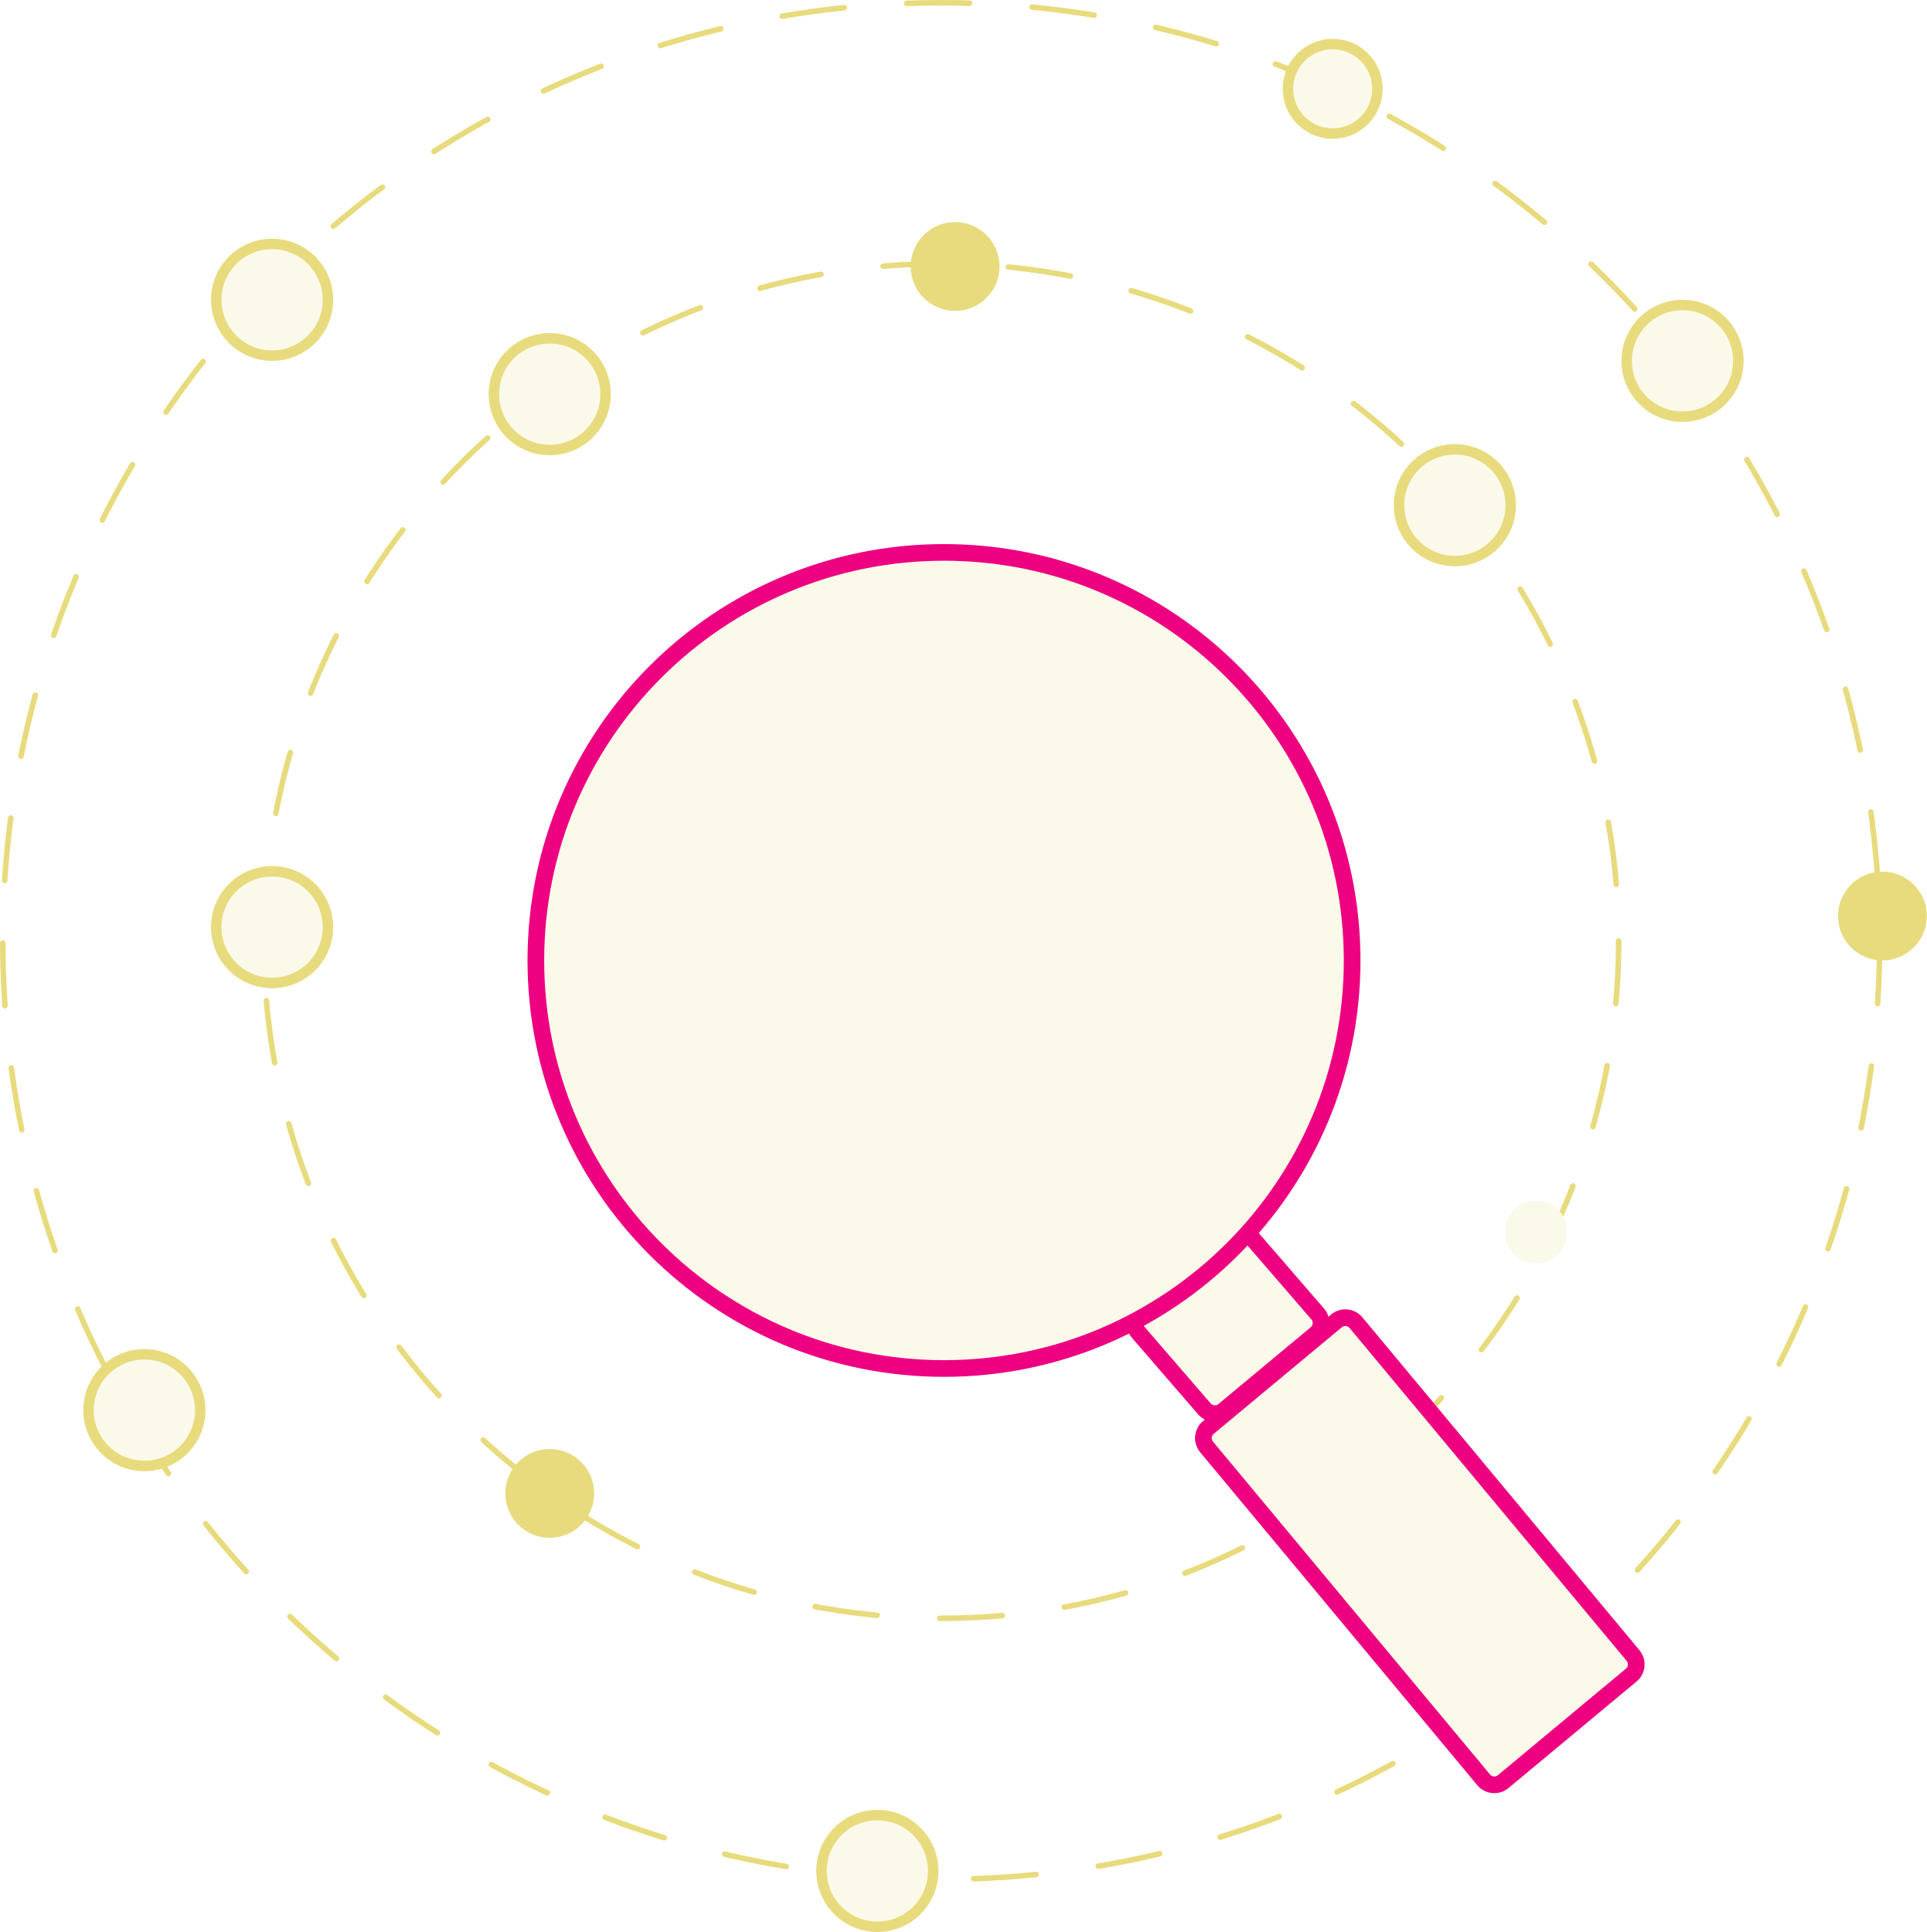
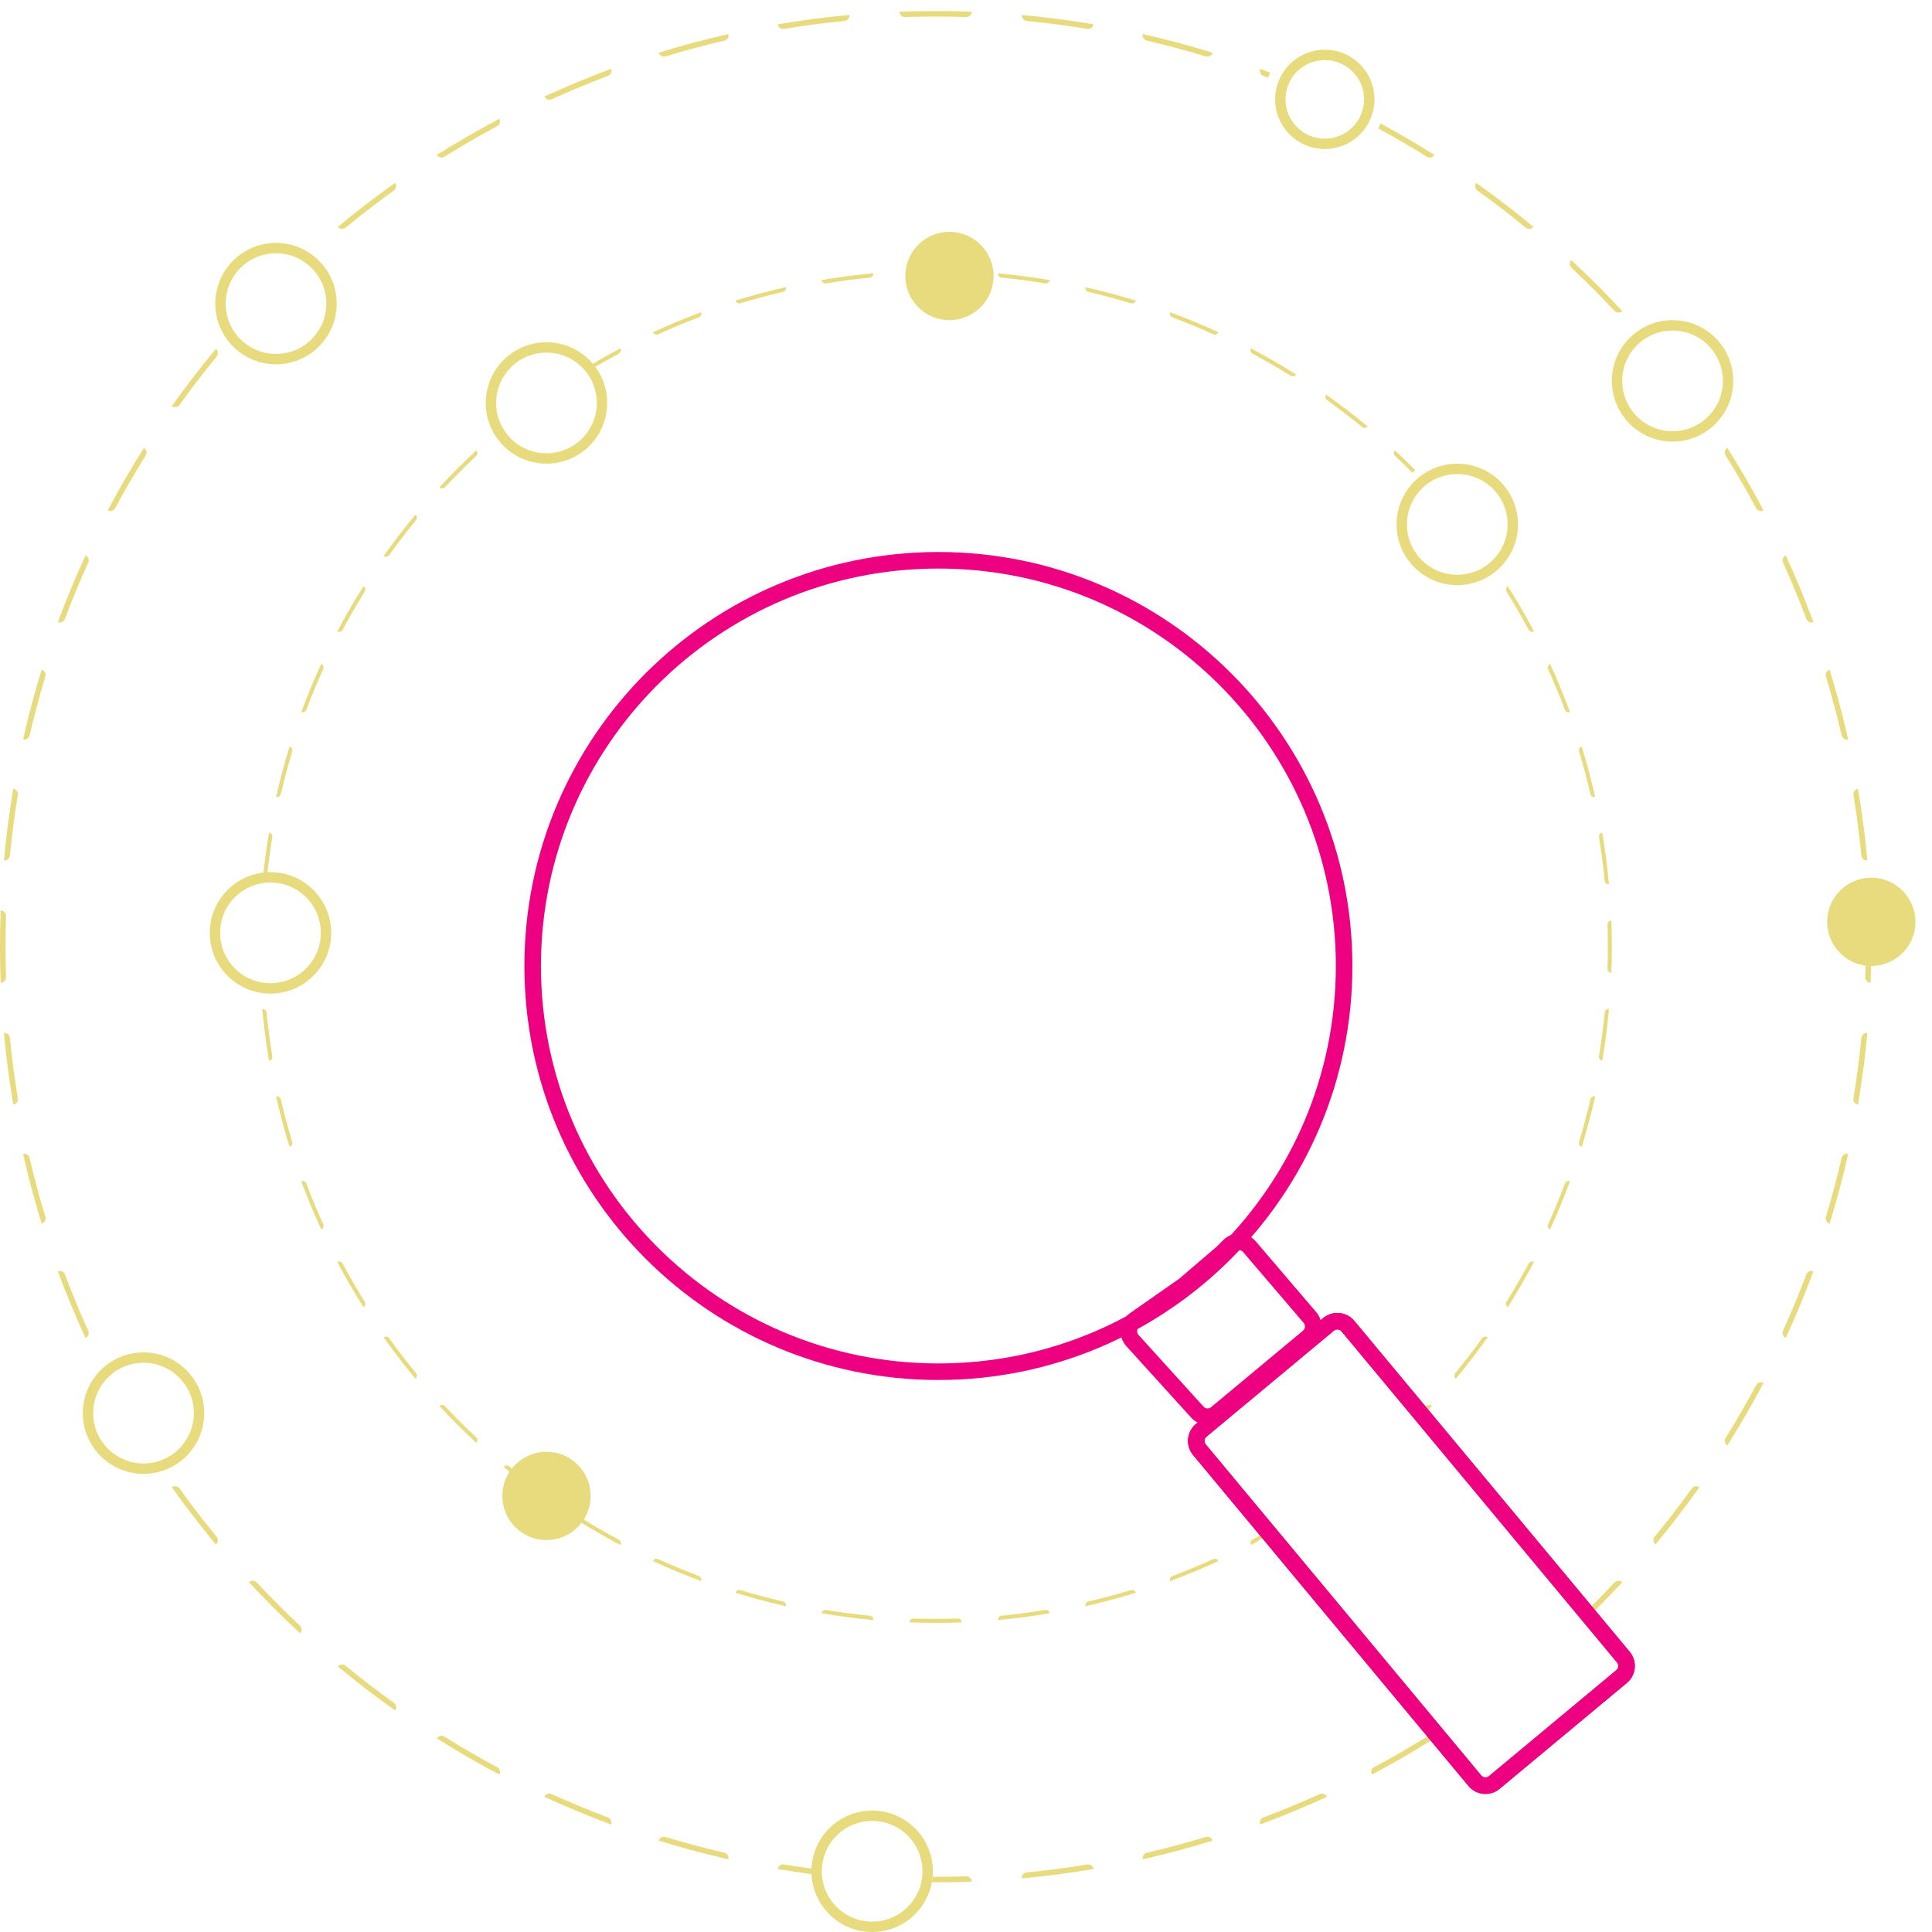
- <svg xmlns="http://www.w3.org/2000/svg" width="347" height="348" viewBox="0 0 347 348" fill="none">
-   <circle cx="169.5" cy="169.5" r="122" stroke="#E8DB7D" stroke-linecap="round" stroke-dasharray="11.29 11.29" />
-   <circle cx="49" cy="167" r="10.059" fill="#FBF9E9" stroke="#E8DB7D" stroke-width="1.882" />
-   <circle cx="99" cy="71" r="10.059" fill="#FBF9E9" stroke="#E8DB7D" stroke-width="1.882" />
-   <circle cx="172" cy="48" r="8" fill="#E8DB7D" />
-   <circle cx="276.614" cy="221.926" r="5.645" fill="#FBF9E9" />
-   <circle cx="262" cy="91" r="10.059" fill="#FBF9E9" stroke="#E8DB7D" stroke-width="1.882" />
-   <circle cx="99" cy="269" r="8" fill="#E8DB7D" />
-   <circle cx="169.5" cy="169.5" r="169" stroke="#E8DB7D" stroke-linecap="round" stroke-dasharray="11.29 11.29" />
-   <circle cx="49" cy="54" r="10.059" fill="#FBF9E9" stroke="#E8DB7D" stroke-width="1.882" />
-   <circle cx="26" cy="254" r="10.059" fill="#FBF9E9" stroke="#E8DB7D" stroke-width="1.882" />
-   <circle cx="158" cy="337" r="10.059" fill="#FBF9E9" stroke="#E8DB7D" stroke-width="1.882" />
-   <circle cx="303" cy="65" r="10.059" fill="#FBF9E9" stroke="#E8DB7D" stroke-width="1.882" />
-   <circle cx="240" cy="16" r="8.059" fill="#FBF9E9" stroke="#E8DB7D" stroke-width="1.882" />
-   <circle cx="339" cy="165" r="8" fill="#E8DB7D" />
-   <path d="M221.881 222.594C222.863 221.777 224.289 221.837 225.197 222.698L225.372 222.88L237.292 236.67C238.207 237.728 238.076 239.331 237.001 240.226L220.383 254.054C219.335 254.926 217.783 254.799 216.892 253.769L204.971 239.978C204.056 238.92 204.188 237.317 205.263 236.422L221.881 222.594Z" fill="#FBF9E9" stroke="#ED0180" stroke-width="3" />
-   <rect x="215.693" y="258.713" width="35" height="83" rx="2.5" transform="rotate(-39.765 215.693 258.713)" fill="#FBF9E9" stroke="#ED0180" stroke-width="3" />
-   <circle cx="170" cy="173" r="73.5" fill="#FBF9E9" stroke="#ED0180" stroke-width="3" />
+ <svg xmlns="http://www.w3.org/2000/svg" width="350" height="350" viewBox="0 0 350 350" fill="none">
+   <circle cx="49" cy="169" r="10.059" stroke="#E8DB7D" stroke-width="1.882" />
+   <circle cx="99" cy="73" r="10.059" stroke="#E8DB7D" stroke-width="1.882" />
+   <circle cx="172" cy="50" r="8" fill="#E8DB7D" />
+   <path d="M173.494 293.213C173.892 293.2 174.225 293.512 174.239 293.909C172.667 293.969 171.088 294 169.501 294C167.914 294 166.334 293.969 164.762 293.909C164.776 293.512 165.11 293.2 165.508 293.213C166.834 293.256 168.165 293.277 169.501 293.277C170.837 293.277 172.168 293.256 173.494 293.213ZM149.654 291.668C152.262 292.095 154.899 292.44 157.56 292.699C157.955 292.738 158.245 293.089 158.209 293.484C155.045 293.195 151.915 292.786 148.825 292.261C148.892 291.869 149.262 291.604 149.654 291.668ZM189.348 291.668C189.74 291.604 190.109 291.869 190.176 292.261C187.086 292.786 183.957 293.195 180.793 293.484C180.757 293.089 181.047 292.738 181.442 292.699C184.103 292.44 186.74 292.095 189.348 291.668ZM134.139 288.063C136.67 288.83 139.237 289.518 141.835 290.121C142.222 290.211 142.463 290.596 142.376 290.983C142.141 290.93 141.906 290.878 141.672 290.823C138.821 290.161 136.009 289.4 133.238 288.543C133.355 288.163 133.758 287.948 134.139 288.063ZM204.863 288.063C205.244 287.948 205.646 288.163 205.763 288.543C202.765 289.471 199.717 290.285 196.625 290.983C196.538 290.596 196.78 290.211 197.167 290.121C199.765 289.518 202.332 288.83 204.863 288.063ZM118.274 282.805C118.441 282.444 118.867 282.285 119.229 282.449C121.643 283.544 124.098 284.564 126.592 285.503C126.964 285.643 127.151 286.056 127.014 286.429C124.045 285.331 121.13 284.121 118.274 282.805ZM219.772 282.449C220.134 282.285 220.56 282.445 220.727 282.805C217.871 284.121 214.956 285.331 211.987 286.429C211.85 286.056 212.038 285.643 212.41 285.503C214.904 284.564 217.359 283.544 219.772 282.449ZM104.193 275.156C104.405 274.821 104.85 274.718 105.188 274.929C107.439 276.332 109.74 277.663 112.086 278.92C112.437 279.108 112.569 279.544 112.383 279.896C109.587 278.419 106.856 276.837 104.193 275.156ZM231.014 277.026C228.503 278.595 229.247 278.508 226.619 279.896C226.433 279.544 226.565 279.108 226.916 278.92C229.262 277.663 228.25 277.903 230.501 276.5C230.518 276.49 230.535 276.48 230.552 276.471L231.014 277.026ZM91.231 265.735C91.484 265.43 91.938 265.386 92.245 265.639C94.296 267.324 96.404 268.944 98.564 270.495C98.888 270.727 98.962 271.177 98.731 271.501C96.156 269.675 93.654 267.75 91.231 265.735ZM79.601 254.71C79.892 254.44 80.347 254.456 80.619 254.746C82.436 256.685 84.316 258.565 86.255 260.382C86.545 260.654 86.561 261.109 86.291 261.4C83.976 259.257 81.744 257.025 79.601 254.71ZM258.383 254.746C258.655 254.456 259.109 254.44 259.4 254.71C258.243 255.96 257.943 256.3 256.735 257.5L256.218 257C257.233 255.99 257.403 255.792 258.383 254.746ZM69.5 242.269C69.824 242.038 70.274 242.113 70.506 242.437C72.056 244.597 73.677 246.705 75.362 248.756C75.615 249.063 75.57 249.516 75.265 249.77C73.25 247.346 71.326 244.844 69.5 242.269ZM268.496 242.437C268.728 242.113 269.178 242.038 269.502 242.269C267.676 244.844 265.751 247.346 263.736 249.77C263.431 249.516 263.388 249.063 263.64 248.756C265.325 246.705 266.945 244.597 268.496 242.437ZM61.105 228.618C61.456 228.431 61.893 228.564 62.081 228.915C63.338 231.261 64.669 233.562 66.072 235.813C66.282 236.151 66.18 236.595 65.845 236.807C64.164 234.144 62.581 231.414 61.105 228.618ZM276.921 228.915C277.109 228.564 277.545 228.432 277.896 228.618C276.42 231.414 274.838 234.144 273.157 236.807C272.822 236.595 272.72 236.151 272.93 235.813C274.333 233.562 275.664 231.261 276.921 228.915ZM54.571 213.986C54.944 213.848 55.358 214.037 55.498 214.409C56.437 216.903 57.457 219.358 58.552 221.771C58.716 222.134 58.556 222.559 58.195 222.726C56.879 219.87 55.669 216.955 54.571 213.986ZM283.504 214.409C283.644 214.037 284.057 213.849 284.43 213.986C283.332 216.955 282.122 219.87 280.806 222.726C280.445 222.559 280.286 222.133 280.45 221.771C281.545 219.358 282.565 216.903 283.504 214.409ZM50.017 198.624C50.404 198.537 50.79 198.779 50.88 199.166C51.483 201.764 52.171 204.331 52.938 206.862C53.053 207.243 52.837 207.645 52.457 207.762C51.6 204.992 50.839 202.179 50.177 199.329C50.122 199.095 50.07 198.859 50.017 198.624ZM288.984 198.624C288.286 201.716 287.472 204.764 286.544 207.762C286.164 207.645 285.949 207.243 286.064 206.862C286.831 204.331 287.518 201.764 288.122 199.166C288.212 198.779 288.597 198.537 288.984 198.624ZM47.516 182.792C47.911 182.755 48.263 183.045 48.302 183.441C48.561 186.102 48.906 188.739 49.333 191.347C49.397 191.739 49.132 192.108 48.74 192.175C48.7 191.938 48.659 191.701 48.62 191.463C48.152 188.605 47.783 185.713 47.516 182.792ZM291.485 182.792C291.218 185.713 290.849 188.605 290.381 191.463C290.342 191.7 290.302 191.938 290.262 192.175C289.87 192.108 289.605 191.739 289.669 191.347C290.096 188.739 290.441 186.102 290.7 183.441C290.739 183.046 291.09 182.756 291.485 182.792ZM291.91 166.761C291.97 168.333 292.001 169.913 292.001 171.5C292.001 173.087 291.97 174.666 291.91 176.238C291.513 176.224 291.201 175.891 291.214 175.493C291.257 174.167 291.278 172.836 291.278 171.5C291.278 170.164 291.257 168.833 291.214 167.507C291.201 167.109 291.513 166.775 291.91 166.761ZM290.262 150.824C290.787 153.914 291.196 157.044 291.485 160.208C291.09 160.244 290.739 159.954 290.7 159.559C290.441 156.898 290.096 154.261 289.669 151.653C289.605 151.261 289.87 150.891 290.262 150.824ZM48.74 150.824C49.132 150.891 49.397 151.261 49.333 151.653C48.934 154.085 48.609 156.542 48.356 159.021C48.11 159.035 47.865 159.059 47.623 159.089C47.903 156.305 48.277 153.55 48.74 150.824ZM52.457 135.237C52.838 135.354 53.053 135.756 52.938 136.138C52.171 138.669 51.483 141.236 50.88 143.834C50.79 144.221 50.404 144.463 50.017 144.375C50.715 141.283 51.529 138.235 52.457 135.237ZM286.544 135.237C287.472 138.235 288.285 141.283 288.984 144.375C288.597 144.462 288.212 144.221 288.122 143.834C287.518 141.236 286.831 138.669 286.064 136.138C285.949 135.757 286.164 135.354 286.544 135.237ZM58.195 120.273C58.556 120.439 58.716 120.866 58.552 121.229C57.457 123.642 56.437 126.097 55.498 128.591C55.358 128.963 54.944 129.151 54.571 129.013C55.669 126.044 56.879 123.129 58.195 120.273ZM280.806 120.273C282.122 123.129 283.332 126.044 284.43 129.013C284.057 129.15 283.644 128.963 283.504 128.591C282.565 126.097 281.545 123.642 280.45 121.229C280.286 120.867 280.445 120.44 280.806 120.273ZM65.845 106.192C66.181 106.404 66.283 106.849 66.072 107.187C64.669 109.438 63.338 111.739 62.081 114.085C61.893 114.436 61.456 114.569 61.105 114.382C62.581 111.586 64.164 108.855 65.845 106.192ZM273.157 106.192C274.838 108.855 276.42 111.586 277.896 114.382C277.545 114.568 277.109 114.436 276.921 114.085C275.664 111.739 274.333 109.438 272.93 107.187C272.719 106.849 272.821 106.404 273.157 106.192ZM75.265 93.23C75.571 93.483 75.615 93.937 75.362 94.244C73.677 96.295 72.056 98.403 70.506 100.563C70.274 100.887 69.824 100.961 69.5 100.73C71.326 98.155 73.25 95.653 75.265 93.23ZM86.29 81.6C86.561 81.891 86.545 82.346 86.255 82.618C84.316 84.435 82.436 86.315 80.619 88.254C80.347 88.544 79.891 88.561 79.6 88.29C81.743 85.975 83.975 83.743 86.29 81.6ZM252.711 81.6C253.973 82.768 255.209 83.964 256.421 85.184C256.227 85.328 256.04 85.482 255.856 85.639C254.838 84.614 253.802 83.606 252.747 82.618C252.457 82.346 252.441 81.891 252.711 81.6ZM240.27 71.499C242.845 73.325 245.347 75.249 247.771 77.264C247.517 77.569 247.064 77.614 246.757 77.361C244.706 75.676 242.598 74.056 240.438 72.505C240.114 72.273 240.039 71.823 240.27 71.499ZM226.619 63.103C229.415 64.58 232.145 66.163 234.808 67.844C234.596 68.179 234.152 68.281 233.814 68.071C231.563 66.668 229.262 65.337 226.916 64.08C226.565 63.892 226.432 63.455 226.619 63.103ZM112.383 63.103C112.57 63.455 112.437 63.892 112.086 64.08C110.655 64.846 109.242 65.641 107.846 66.462C107.701 66.266 107.55 66.076 107.393 65.891C109.032 64.924 110.696 63.994 112.383 63.103ZM127.014 56.57C127.152 56.943 126.964 57.357 126.592 57.497C124.098 58.436 121.643 59.456 119.229 60.551C118.867 60.715 118.44 60.555 118.274 60.194C121.13 58.878 124.045 57.668 127.014 56.57ZM211.987 56.57C214.956 57.668 217.871 58.878 220.727 60.194C220.56 60.555 220.135 60.715 219.772 60.551C217.359 59.456 214.904 58.436 212.41 57.497C212.038 57.357 211.849 56.943 211.987 56.57ZM142.376 52.016C142.464 52.403 142.222 52.789 141.835 52.879C139.237 53.483 136.67 54.17 134.139 54.937C133.757 55.052 133.355 54.837 133.238 54.456C136.236 53.528 139.284 52.715 142.376 52.016ZM196.625 52.016C199.717 52.715 202.765 53.528 205.763 54.456C205.646 54.837 205.244 55.052 204.863 54.937C202.332 54.17 199.765 53.483 197.167 52.879C196.78 52.789 196.538 52.403 196.625 52.016ZM158.209 49.515C158.246 49.91 157.956 50.262 157.56 50.301C154.899 50.56 152.262 50.905 149.654 51.332C149.262 51.396 148.892 51.131 148.825 50.739C151.915 50.214 155.045 49.804 158.209 49.515ZM180.793 49.515C183.957 49.804 187.086 50.214 190.176 50.739C190.109 51.131 189.74 51.396 189.348 51.332C186.74 50.905 184.103 50.56 181.442 50.301C181.046 50.262 180.756 49.91 180.793 49.515ZM169.501 49C171.088 49 172.667 49.03 174.239 49.09C174.225 49.488 173.892 49.8 173.494 49.787C172.168 49.744 170.837 49.723 169.501 49.723C168.165 49.723 166.834 49.744 165.508 49.787C165.11 49.8 164.776 49.488 164.762 49.09C166.334 49.03 167.914 49 169.501 49Z" fill="#E8DB7D" />
+   <circle cx="99" cy="271" r="8" fill="#E8DB7D" />
+   <circle cx="50" cy="55" r="10.059" stroke="#E8DB7D" stroke-width="1.882" />
+   <circle cx="26" cy="256" r="10.059" stroke="#E8DB7D" stroke-width="1.882" />
+   <circle cx="158" cy="339" r="10.059" stroke="#E8DB7D" stroke-width="1.882" />
+   <path d="M175.025 339.911C175.576 339.893 176.037 340.325 176.057 340.875C173.881 340.958 171.696 341 169.5 341C169.272 341 169.044 340.997 168.815 340.996C168.876 340.668 168.922 340.335 168.952 339.997C169.135 339.998 169.317 340 169.5 340C171.349 340 173.191 339.97 175.025 339.911ZM196.961 337.773C197.504 337.684 198.015 338.051 198.107 338.593C193.832 339.32 189.502 339.887 185.124 340.287C185.074 339.74 185.476 339.254 186.023 339.2C189.705 338.842 193.352 338.365 196.961 337.773ZM140.892 338.593C140.984 338.051 141.496 337.684 142.039 337.773C143.689 338.044 145.346 338.289 147.012 338.511C147.005 338.673 147 338.836 147 339C147 339.173 147.005 339.346 147.013 339.518C144.961 339.245 142.92 338.938 140.892 338.593ZM119.324 333.449C119.486 332.923 120.043 332.626 120.57 332.786C124.073 333.847 127.624 334.798 131.22 335.633C131.755 335.757 132.088 336.291 131.968 336.826C131.643 336.753 131.318 336.68 130.993 336.604C127.049 335.688 123.157 334.635 119.324 333.449ZM218.43 332.786C218.957 332.626 219.513 332.923 219.675 333.449C215.526 334.733 211.309 335.859 207.031 336.826C206.911 336.291 207.245 335.757 207.78 335.633C211.375 334.798 214.927 333.847 218.43 332.786ZM98.619 325.51C98.849 325.011 99.439 324.79 99.94 325.018C103.279 326.533 106.677 327.943 110.128 329.242C110.643 329.436 110.902 330.009 110.712 330.524C106.604 329.005 102.57 327.331 98.619 325.51ZM239.06 325.018C239.56 324.79 240.15 325.011 240.38 325.51C236.429 327.331 232.395 329.005 228.287 330.524C228.097 330.009 228.357 329.436 228.872 329.242C232.323 327.943 235.721 326.533 239.06 325.018ZM79.136 314.926C79.429 314.461 80.044 314.32 80.511 314.611C83.626 316.553 86.81 318.396 90.057 320.135C90.542 320.395 90.725 320.998 90.467 321.484C86.598 319.442 82.82 317.252 79.136 314.926ZM259.199 315.34C255.725 317.511 252.169 319.564 248.532 321.484C248.274 320.998 248.458 320.394 248.943 320.134C252.19 318.395 255.374 316.553 258.489 314.611C258.512 314.597 258.536 314.584 258.56 314.571L259.199 315.34ZM61.199 301.892C61.55 301.468 62.178 301.408 62.603 301.758C65.442 304.09 68.358 306.331 71.347 308.477C71.794 308.798 71.897 309.42 71.578 309.868C68.014 307.341 64.552 304.68 61.199 301.892ZM45.107 286.636C45.511 286.262 46.14 286.284 46.517 286.686C49.031 289.369 51.631 291.969 54.315 294.483C54.716 294.86 54.738 295.489 54.364 295.893C51.161 292.927 48.073 289.839 45.107 286.636ZM292.483 286.686C292.86 286.284 293.488 286.262 293.892 286.636C292.29 288.365 290.652 290.059 288.98 291.72L288.341 290.951C289.746 289.553 291.128 288.132 292.483 286.686ZM31.131 269.421C31.579 269.102 32.202 269.206 32.523 269.653C34.669 272.642 36.91 275.558 39.242 278.396C39.592 278.822 39.531 279.449 39.107 279.8C36.319 276.447 33.658 272.985 31.131 269.421ZM306.477 269.653C306.798 269.206 307.42 269.102 307.868 269.421C305.341 272.985 302.68 276.447 299.892 279.8C299.469 279.448 299.408 278.822 299.758 278.396C302.09 275.558 304.331 272.642 306.477 269.653ZM318.135 250.943C318.395 250.458 318.998 250.274 319.484 250.532C317.442 254.401 315.252 258.179 312.926 261.863C312.462 261.57 312.321 260.956 312.611 260.489C314.553 257.374 316.396 254.19 318.135 250.943ZM10.475 230.287C10.99 230.096 11.564 230.357 11.758 230.872C13.057 234.323 14.467 237.721 15.982 241.06C16.21 241.561 15.989 242.15 15.489 242.38C13.668 238.429 11.994 234.395 10.475 230.287ZM327.242 230.872C327.436 230.357 328.009 230.097 328.524 230.287C327.005 234.395 325.331 238.429 323.51 242.38C323.011 242.15 322.79 241.56 323.018 241.06C324.533 237.721 325.943 234.323 327.242 230.872ZM4.173 209.031C4.709 208.91 5.243 209.245 5.367 209.78C6.202 213.375 7.153 216.927 8.214 220.43C8.374 220.957 8.076 221.513 7.55 221.675C6.364 217.842 5.311 213.95 4.395 210.006C4.319 209.681 4.246 209.356 4.173 209.031ZM333.633 209.78C333.757 209.245 334.291 208.911 334.826 209.031C333.859 213.309 332.733 217.526 331.449 221.675C330.923 221.513 330.626 220.957 330.786 220.43C331.847 216.927 332.798 213.376 333.633 209.78ZM0.712 187.124C1.26 187.073 1.746 187.475 1.8 188.023C2.158 191.705 2.635 195.352 3.227 198.961C3.316 199.504 2.948 200.016 2.406 200.107C2.35 199.779 2.294 199.451 2.24 199.122C1.592 195.167 1.081 191.166 0.712 187.124ZM338.287 187.124C337.918 191.166 337.407 195.167 336.759 199.122C336.705 199.451 336.649 199.779 336.593 200.107C336.051 200.015 335.684 199.504 335.773 198.961C336.365 195.352 336.842 191.705 337.2 188.023C337.254 187.476 337.74 187.074 338.287 187.124ZM0.124 164.942C0.675 164.961 1.107 165.423 1.089 165.975C1.03 167.809 1 169.651 1 171.5C1 173.349 1.03 175.191 1.089 177.025C1.107 177.577 0.675 178.038 0.124 178.057C0.041 175.881 0 173.696 0 171.5C0 169.304 0.041 167.118 0.124 164.942ZM338.875 164.942C338.958 167.118 339 169.304 339 171.5C339 173.696 338.958 175.881 338.875 178.057C338.325 178.037 337.893 177.576 337.911 177.025C337.97 175.191 338 173.349 338 171.5C338 169.651 337.97 167.809 337.911 165.975C337.893 165.424 338.325 164.962 338.875 164.942ZM2.406 142.892C2.949 142.983 3.316 143.496 3.227 144.039C2.635 147.648 2.158 151.295 1.8 154.977C1.746 155.525 1.26 155.926 0.712 155.875C1.112 151.497 1.679 147.167 2.406 142.892ZM336.593 142.892C337.32 147.167 337.887 151.497 338.287 155.875C337.74 155.925 337.254 155.525 337.2 154.977C336.842 151.295 336.365 147.648 335.773 144.039C335.684 143.496 336.051 142.984 336.593 142.892ZM7.55 121.324C8.076 121.486 8.374 122.043 8.214 122.57C7.153 126.073 6.202 129.624 5.367 133.22C5.243 133.756 4.709 134.089 4.173 133.968C5.14 129.69 6.266 125.473 7.55 121.324ZM331.449 121.324C332.733 125.473 333.859 129.69 334.826 133.968C334.291 134.088 333.757 133.755 333.633 133.22C332.798 129.625 331.847 126.073 330.786 122.57C330.626 122.043 330.923 121.486 331.449 121.324ZM15.489 100.619C15.989 100.849 16.21 101.439 15.982 101.94C14.467 105.279 13.057 108.677 11.758 112.128C11.564 112.643 10.99 112.903 10.475 112.712C11.994 108.604 13.668 104.57 15.489 100.619ZM323.51 100.619C325.331 104.57 327.005 108.604 328.524 112.712C328.009 112.902 327.436 112.643 327.242 112.128C325.943 108.677 324.533 105.279 323.018 101.94C322.79 101.439 323.011 100.849 323.51 100.619ZM26.073 81.136C26.538 81.429 26.68 82.043 26.389 82.511C24.447 85.626 22.605 88.81 20.866 92.057C20.606 92.543 20.001 92.726 19.515 92.467C21.557 88.598 23.747 84.82 26.073 81.136ZM312.926 81.136C315.252 84.82 317.442 88.598 319.484 92.467C318.998 92.725 318.394 92.542 318.134 92.057C316.395 88.81 314.553 85.626 312.611 82.511C312.32 82.044 312.461 81.429 312.926 81.136ZM39.107 63.199C39.531 63.55 39.592 64.178 39.242 64.603C36.91 67.442 34.669 70.358 32.523 73.347C32.202 73.794 31.579 73.898 31.131 73.578C33.658 70.014 36.319 66.552 39.107 63.199ZM284.636 47.107C287.838 50.073 290.926 53.161 293.892 56.363C293.488 56.737 292.86 56.716 292.483 56.315C289.969 53.631 287.369 51.031 284.686 48.517C284.284 48.14 284.262 47.511 284.636 47.107ZM71.578 33.131C71.898 33.579 71.794 34.202 71.347 34.523C68.358 36.669 65.442 38.91 62.603 41.242C62.178 41.592 61.55 41.531 61.199 41.107C64.552 38.319 68.014 35.658 71.578 33.131ZM267.421 33.131C270.985 35.658 274.447 38.319 277.8 41.107C277.449 41.531 276.822 41.592 276.396 41.242C273.558 38.91 270.642 36.669 267.653 34.523C267.206 34.202 267.102 33.579 267.421 33.131ZM90.467 21.515C90.726 22.001 90.543 22.606 90.057 22.866C86.81 24.605 83.626 26.447 80.511 28.389C80.043 28.68 79.429 28.538 79.136 28.073C82.82 25.747 86.598 23.557 90.467 21.515ZM250.102 22.355C253.424 24.154 256.679 26.063 259.863 28.073C259.57 28.538 258.956 28.68 258.489 28.389C255.605 26.591 252.661 24.88 249.664 23.256C249.823 22.963 249.969 22.662 250.102 22.355ZM110.712 12.475C110.903 12.99 110.643 13.564 110.128 13.758C106.677 15.057 103.279 16.467 99.94 17.982C99.439 18.21 98.849 17.989 98.619 17.489C102.57 15.668 106.604 13.994 110.712 12.475ZM228.287 12.475C228.899 12.701 229.509 12.932 230.118 13.165C229.972 13.463 229.84 13.769 229.721 14.081C229.438 13.973 229.155 13.864 228.872 13.758C228.357 13.564 228.096 12.99 228.287 12.475ZM131.968 6.173C132.089 6.709 131.756 7.243 131.22 7.367C127.625 8.202 124.073 9.153 120.57 10.214C120.043 10.374 119.486 10.076 119.324 9.55C123.473 8.266 127.69 7.14 131.968 6.173ZM207.031 6.173C211.309 7.14 215.526 8.266 219.675 9.55C219.513 10.076 218.957 10.374 218.43 10.214C214.927 9.153 211.376 8.202 207.78 7.367C207.245 7.243 206.91 6.709 207.031 6.173ZM153.875 2.712C153.926 3.26 153.525 3.746 152.977 3.8C149.295 4.158 145.648 4.635 142.039 5.227C141.496 5.316 140.983 4.949 140.892 4.406C145.167 3.679 149.497 3.112 153.875 2.712ZM185.124 2.712C189.502 3.112 193.832 3.68 198.107 4.406C198.016 4.948 197.504 5.316 196.961 5.227C193.352 4.635 189.705 4.158 186.023 3.8C185.475 3.746 185.073 3.26 185.124 2.712ZM169.5 2C171.696 2 173.881 2.041 176.057 2.124C176.038 2.675 175.577 3.107 175.025 3.089C173.191 3.03 171.349 3 169.5 3C167.651 3 165.809 3.03 163.975 3.089C163.423 3.107 162.961 2.675 162.942 2.124C165.118 2.041 167.304 2 169.5 2Z" fill="#E8DB7D" />
+   <circle cx="264" cy="95" r="10.059" stroke="#E8DB7D" stroke-width="1.882" />
+   <circle cx="303" cy="69" r="10.059" stroke="#E8DB7D" stroke-width="1.882" />
+   <circle cx="240" cy="18" r="8.059" stroke="#E8DB7D" stroke-width="1.882" />
+   <circle cx="339" cy="167" r="8" fill="#E8DB7D" />
+   <path d="M205.15 242.848C204.139 241.733 204.336 239.984 205.569 239.121L214.573 232.82L221.478 226.901L222.675 225.705C223.705 224.674 225.395 224.74 226.342 225.848L237.307 238.677C238.212 239.737 238.076 241.332 237.005 242.223L220.365 256.07C219.335 256.926 217.813 256.819 216.914 255.826L205.15 242.848Z" stroke="#ED0180" stroke-width="3" />
+   <rect x="215.692" y="260.713" width="35" height="83" rx="2.5" transform="rotate(-39.765 215.692 260.713)" stroke="#ED0180" stroke-width="3" />
+   <circle cx="170" cy="175" r="73.5" stroke="#ED0180" stroke-width="3" />
+   <rect x="215.692" y="260.713" width="35" height="83" rx="2.5" transform="rotate(-39.765 215.692 260.713)" stroke="#ED0180" stroke-width="3" />
</svg>
